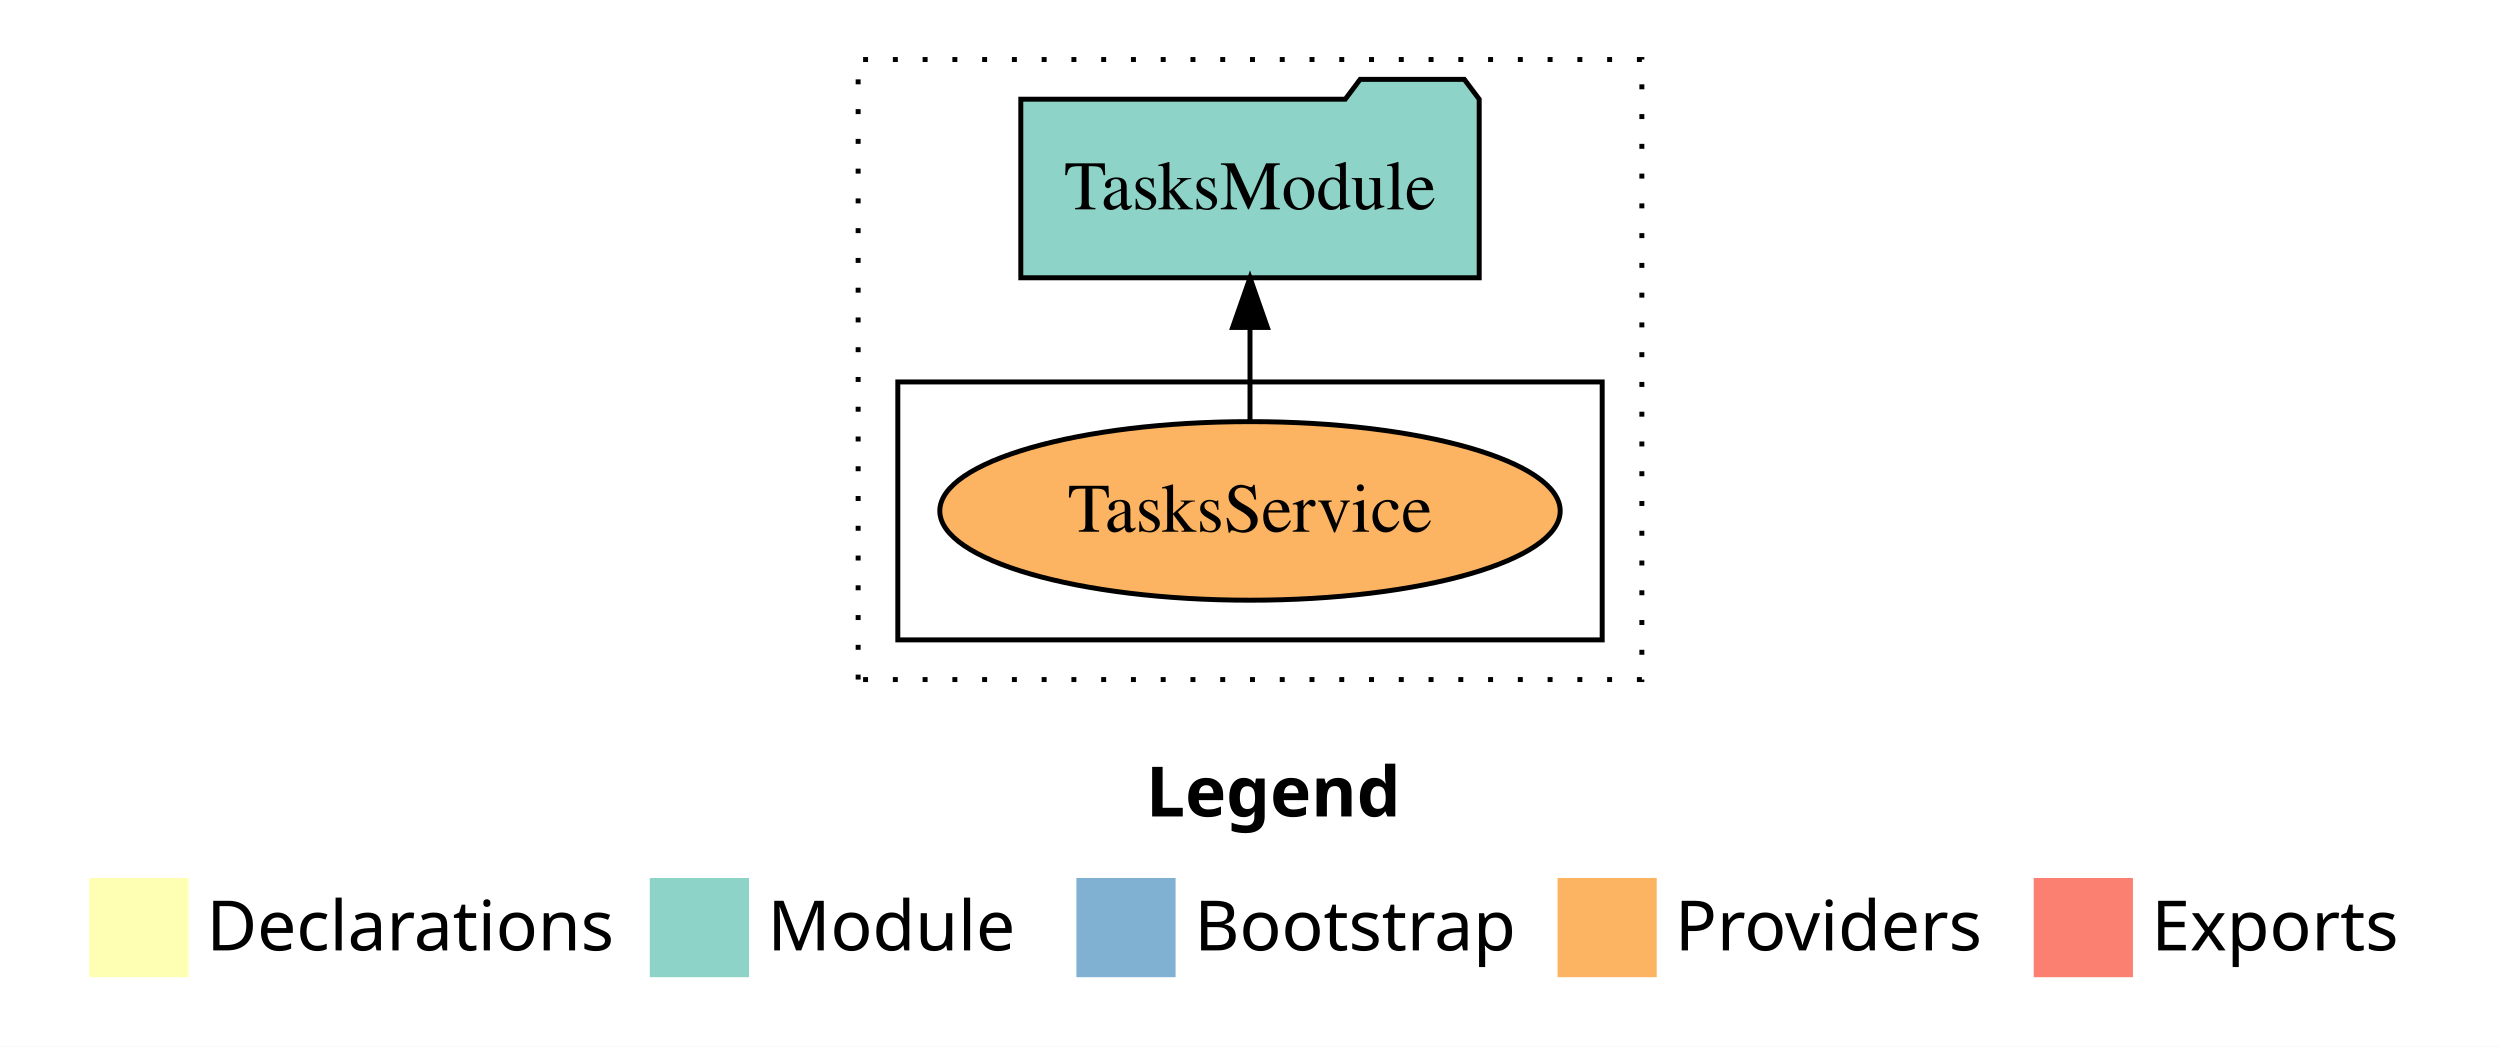
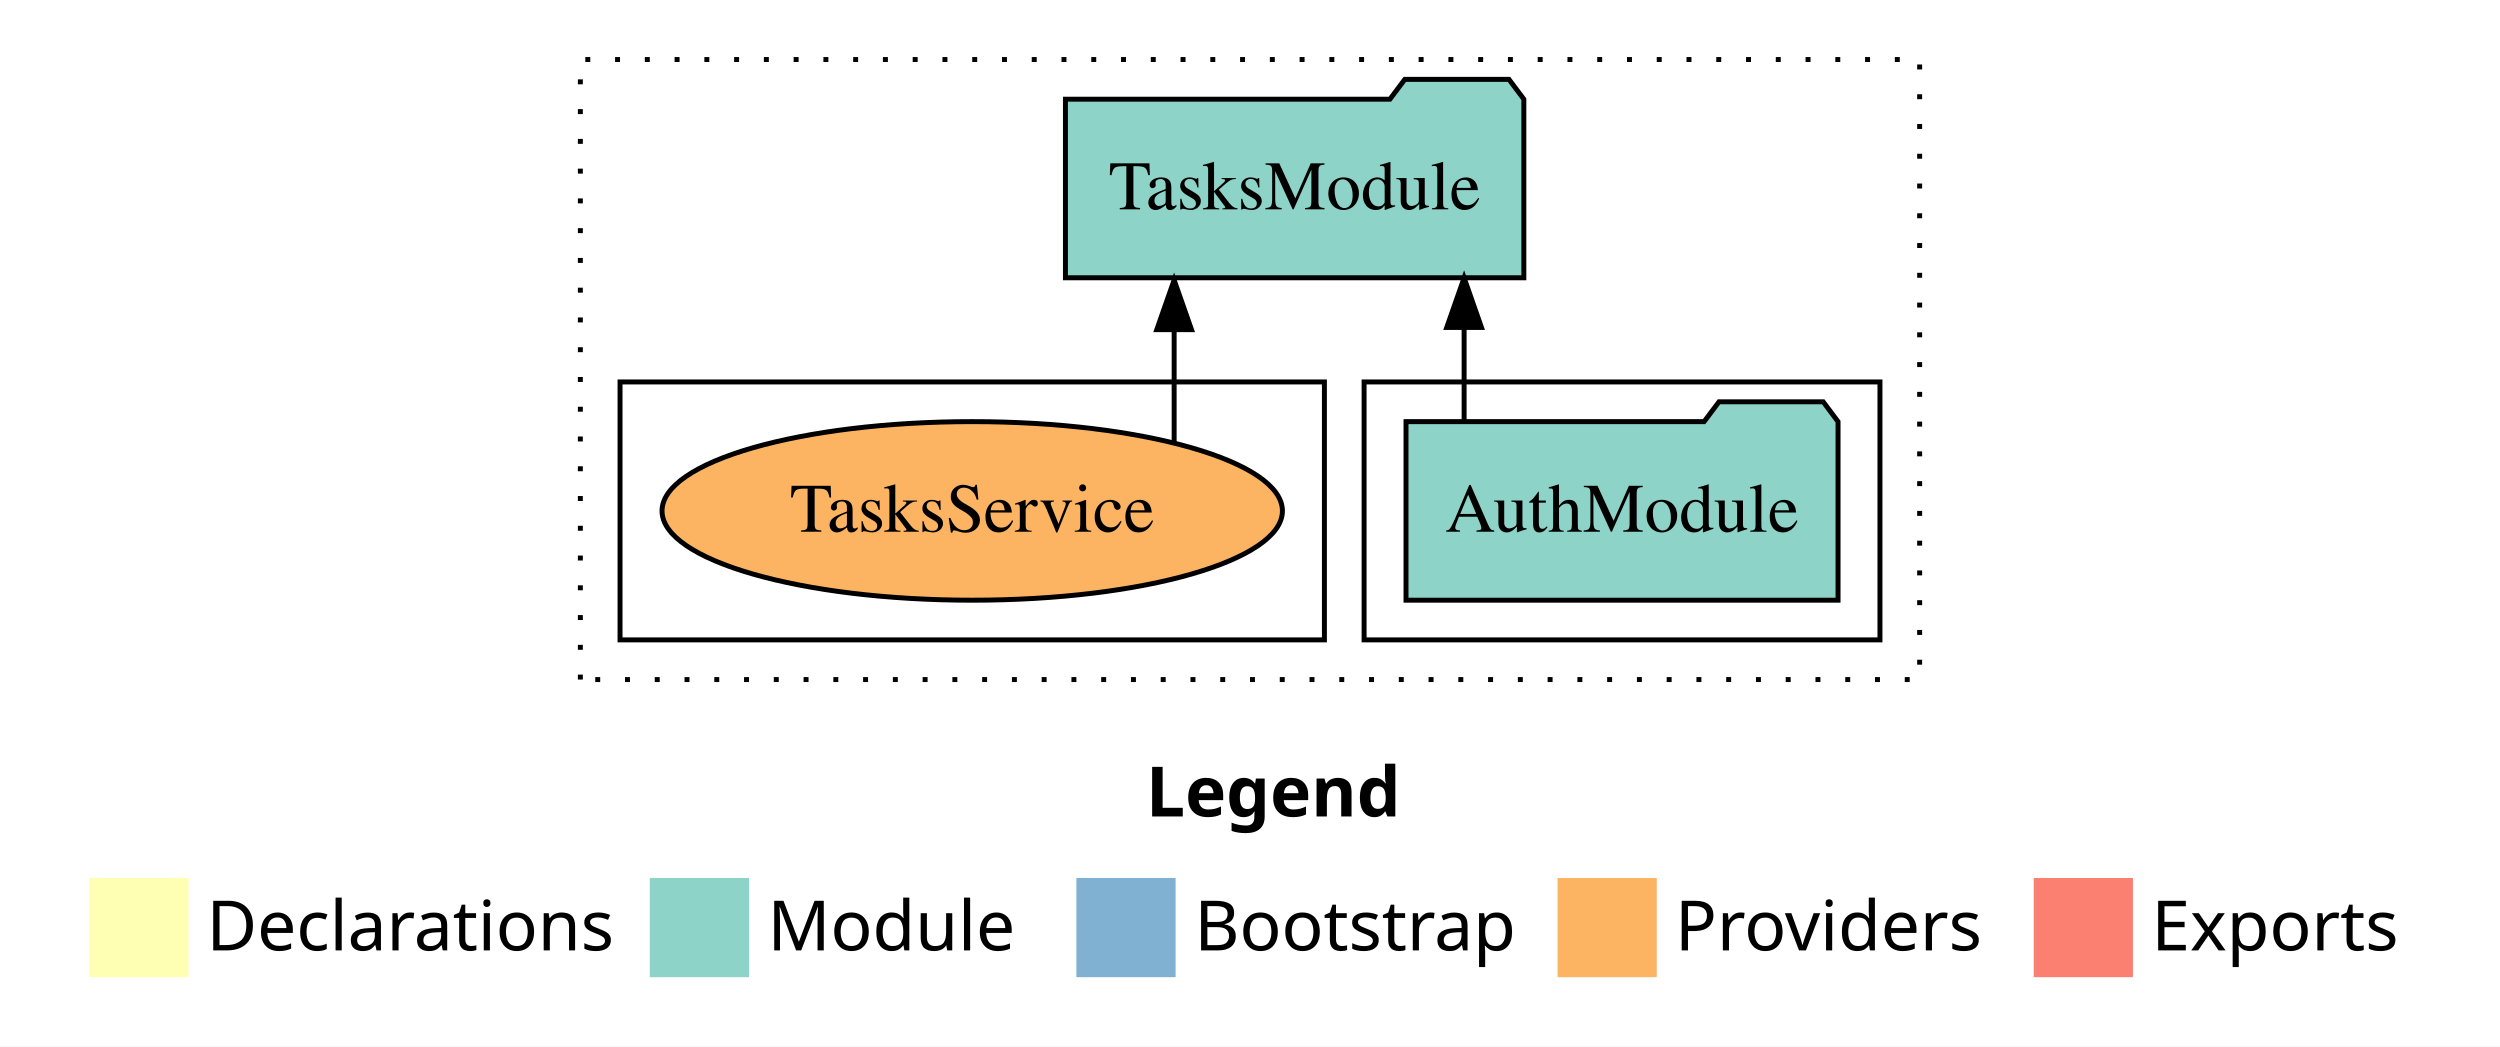
<svg xmlns="http://www.w3.org/2000/svg" width="504pt" height="211pt" viewBox="0.00 0.00 504.00 211.00">
  <g id="graph0" class="graph" transform="scale(1 1) rotate(0) translate(4 207)">
    <polygon fill="#ffffff" stroke="transparent" points="-4,4 -4,-207 500,-207 500,4 -4,4" />
    <text text-anchor="start" x="227.009" y="-42.4" font-family="sans-serif" font-weight="bold" font-size="14.00" fill="#000000">Legend</text>
    <polygon fill="#ffffb3" stroke="transparent" points="14,-10 14,-30 34,-30 34,-10 14,-10" />
    <text text-anchor="start" x="37.629" y="-15.4" font-family="sans-serif" font-size="14.00" fill="#000000">  Declarations</text>
    <polygon fill="#8dd3c7" stroke="transparent" points="127,-10 127,-30 147,-30 147,-10 127,-10" />
    <text text-anchor="start" x="150.725" y="-15.4" font-family="sans-serif" font-size="14.00" fill="#000000">  Module</text>
    <polygon fill="#80b1d3" stroke="transparent" points="213,-10 213,-30 233,-30 233,-10 213,-10" />
    <text text-anchor="start" x="236.781" y="-15.4" font-family="sans-serif" font-size="14.00" fill="#000000">  Bootstrap</text>
    <polygon fill="#fdb462" stroke="transparent" points="310,-10 310,-30 330,-30 330,-10 310,-10" />
    <text text-anchor="start" x="333.673" y="-15.4" font-family="sans-serif" font-size="14.00" fill="#000000">  Providers</text>
    <polygon fill="#fb8072" stroke="transparent" points="406,-10 406,-30 426,-30 426,-10 406,-10" />
    <text text-anchor="start" x="429.726" y="-15.4" font-family="sans-serif" font-size="14.00" fill="#000000">  Exports</text>
    <g id="clust1" class="cluster">
-       <polygon fill="none" stroke="#000000" stroke-dasharray="1,5" points="169,-70 169,-195 327,-195 327,-70 169,-70" />
+       <polygon fill="none" stroke="#000000" stroke-dasharray="1,5" points="113,-70 113,-195 383,-195 383,-70 113,-70" />
+     </g>
+     <g id="clust3" class="cluster">
+       <polygon fill="none" stroke="#000000" points="271,-78 271,-130 375,-130 375,-78 271,-78" />
    </g>
    <g id="clust6" class="cluster">
-       <polygon fill="none" stroke="#000000" points="177,-78 177,-130 319,-130 319,-78 177,-78" />
+       <polygon fill="none" stroke="#000000" points="121,-78 121,-130 263,-130 263,-78 121,-78" />
    </g>
    <g id="node1" class="node">
-       <ellipse fill="#fdb462" stroke="#000000" cx="248" cy="-104" rx="62.535" ry="18" />
-       <text text-anchor="middle" x="248" y="-99.8" font-family="Times,serif" font-size="14.00" fill="#000000">TasksService</text>
+       <polygon fill="#8dd3c7" stroke="#000000" points="366.548,-122 363.548,-126 342.548,-126 339.548,-122 279.452,-122 279.452,-86 366.548,-86 366.548,-122" />
+       <text text-anchor="middle" x="323" y="-99.8" font-family="Times,serif" font-size="14.00" fill="#000000">AuthModule</text>
    </g>
    <g id="node2" class="node">
-       <polygon fill="#8dd3c7" stroke="#000000" points="294.206,-187 291.206,-191 270.206,-191 267.206,-187 201.794,-187 201.794,-151 294.206,-151 294.206,-187" />
-       <text text-anchor="middle" x="248" y="-164.8" font-family="Times,serif" font-size="14.00" fill="#000000">TasksModule</text>
+       <polygon fill="#8dd3c7" stroke="#000000" points="303.206,-187 300.206,-191 279.206,-191 276.206,-187 210.794,-187 210.794,-151 303.206,-151 303.206,-187" />
+       <text text-anchor="middle" x="257" y="-164.8" font-family="Times,serif" font-size="14.00" fill="#000000">TasksModule</text>
    </g>
    <g id="edge1" class="edge">
-       <path fill="none" stroke="#000000" d="M248,-122.106C248,-122.106 248,-140.991 248,-140.991" />
-       <polygon fill="#000000" stroke="#000000" points="244.5,-140.991 248,-150.991 251.5,-140.991 244.5,-140.991" />
+       <path fill="none" stroke="#000000" d="M291.165,-122.106C291.165,-122.106 291.165,-140.991 291.165,-140.991" />
+       <polygon fill="#000000" stroke="#000000" points="287.665,-140.991 291.165,-150.991 294.665,-140.991 287.665,-140.991" />
+     </g>
+     <g id="node3" class="node">
+       <ellipse fill="#fdb462" stroke="#000000" cx="192" cy="-104" rx="62.535" ry="18" />
+       <text text-anchor="middle" x="192" y="-99.8" font-family="Times,serif" font-size="14.00" fill="#000000">TasksService</text>
+     </g>
+     <g id="edge2" class="edge">
+       <path fill="none" stroke="#000000" d="M232.707,-117.785C232.707,-117.785 232.707,-140.548 232.707,-140.548" />
+       <polygon fill="#000000" stroke="#000000" points="229.207,-140.547 232.707,-150.548 236.207,-140.548 229.207,-140.547" />
    </g>
  </g>
</svg>
